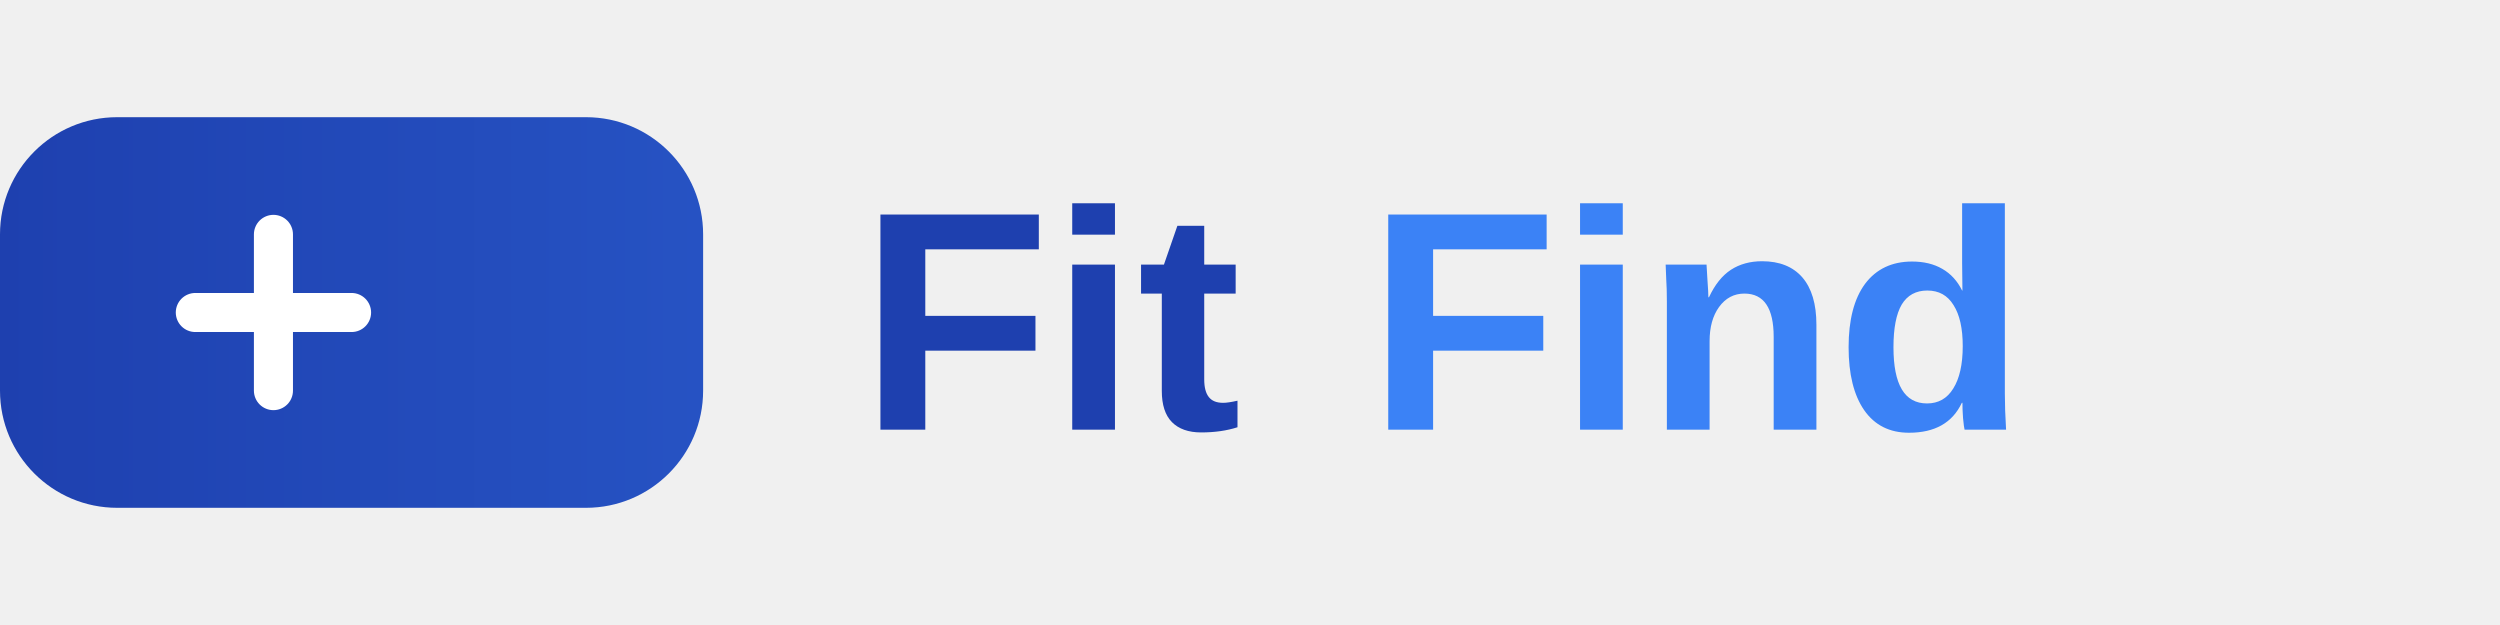
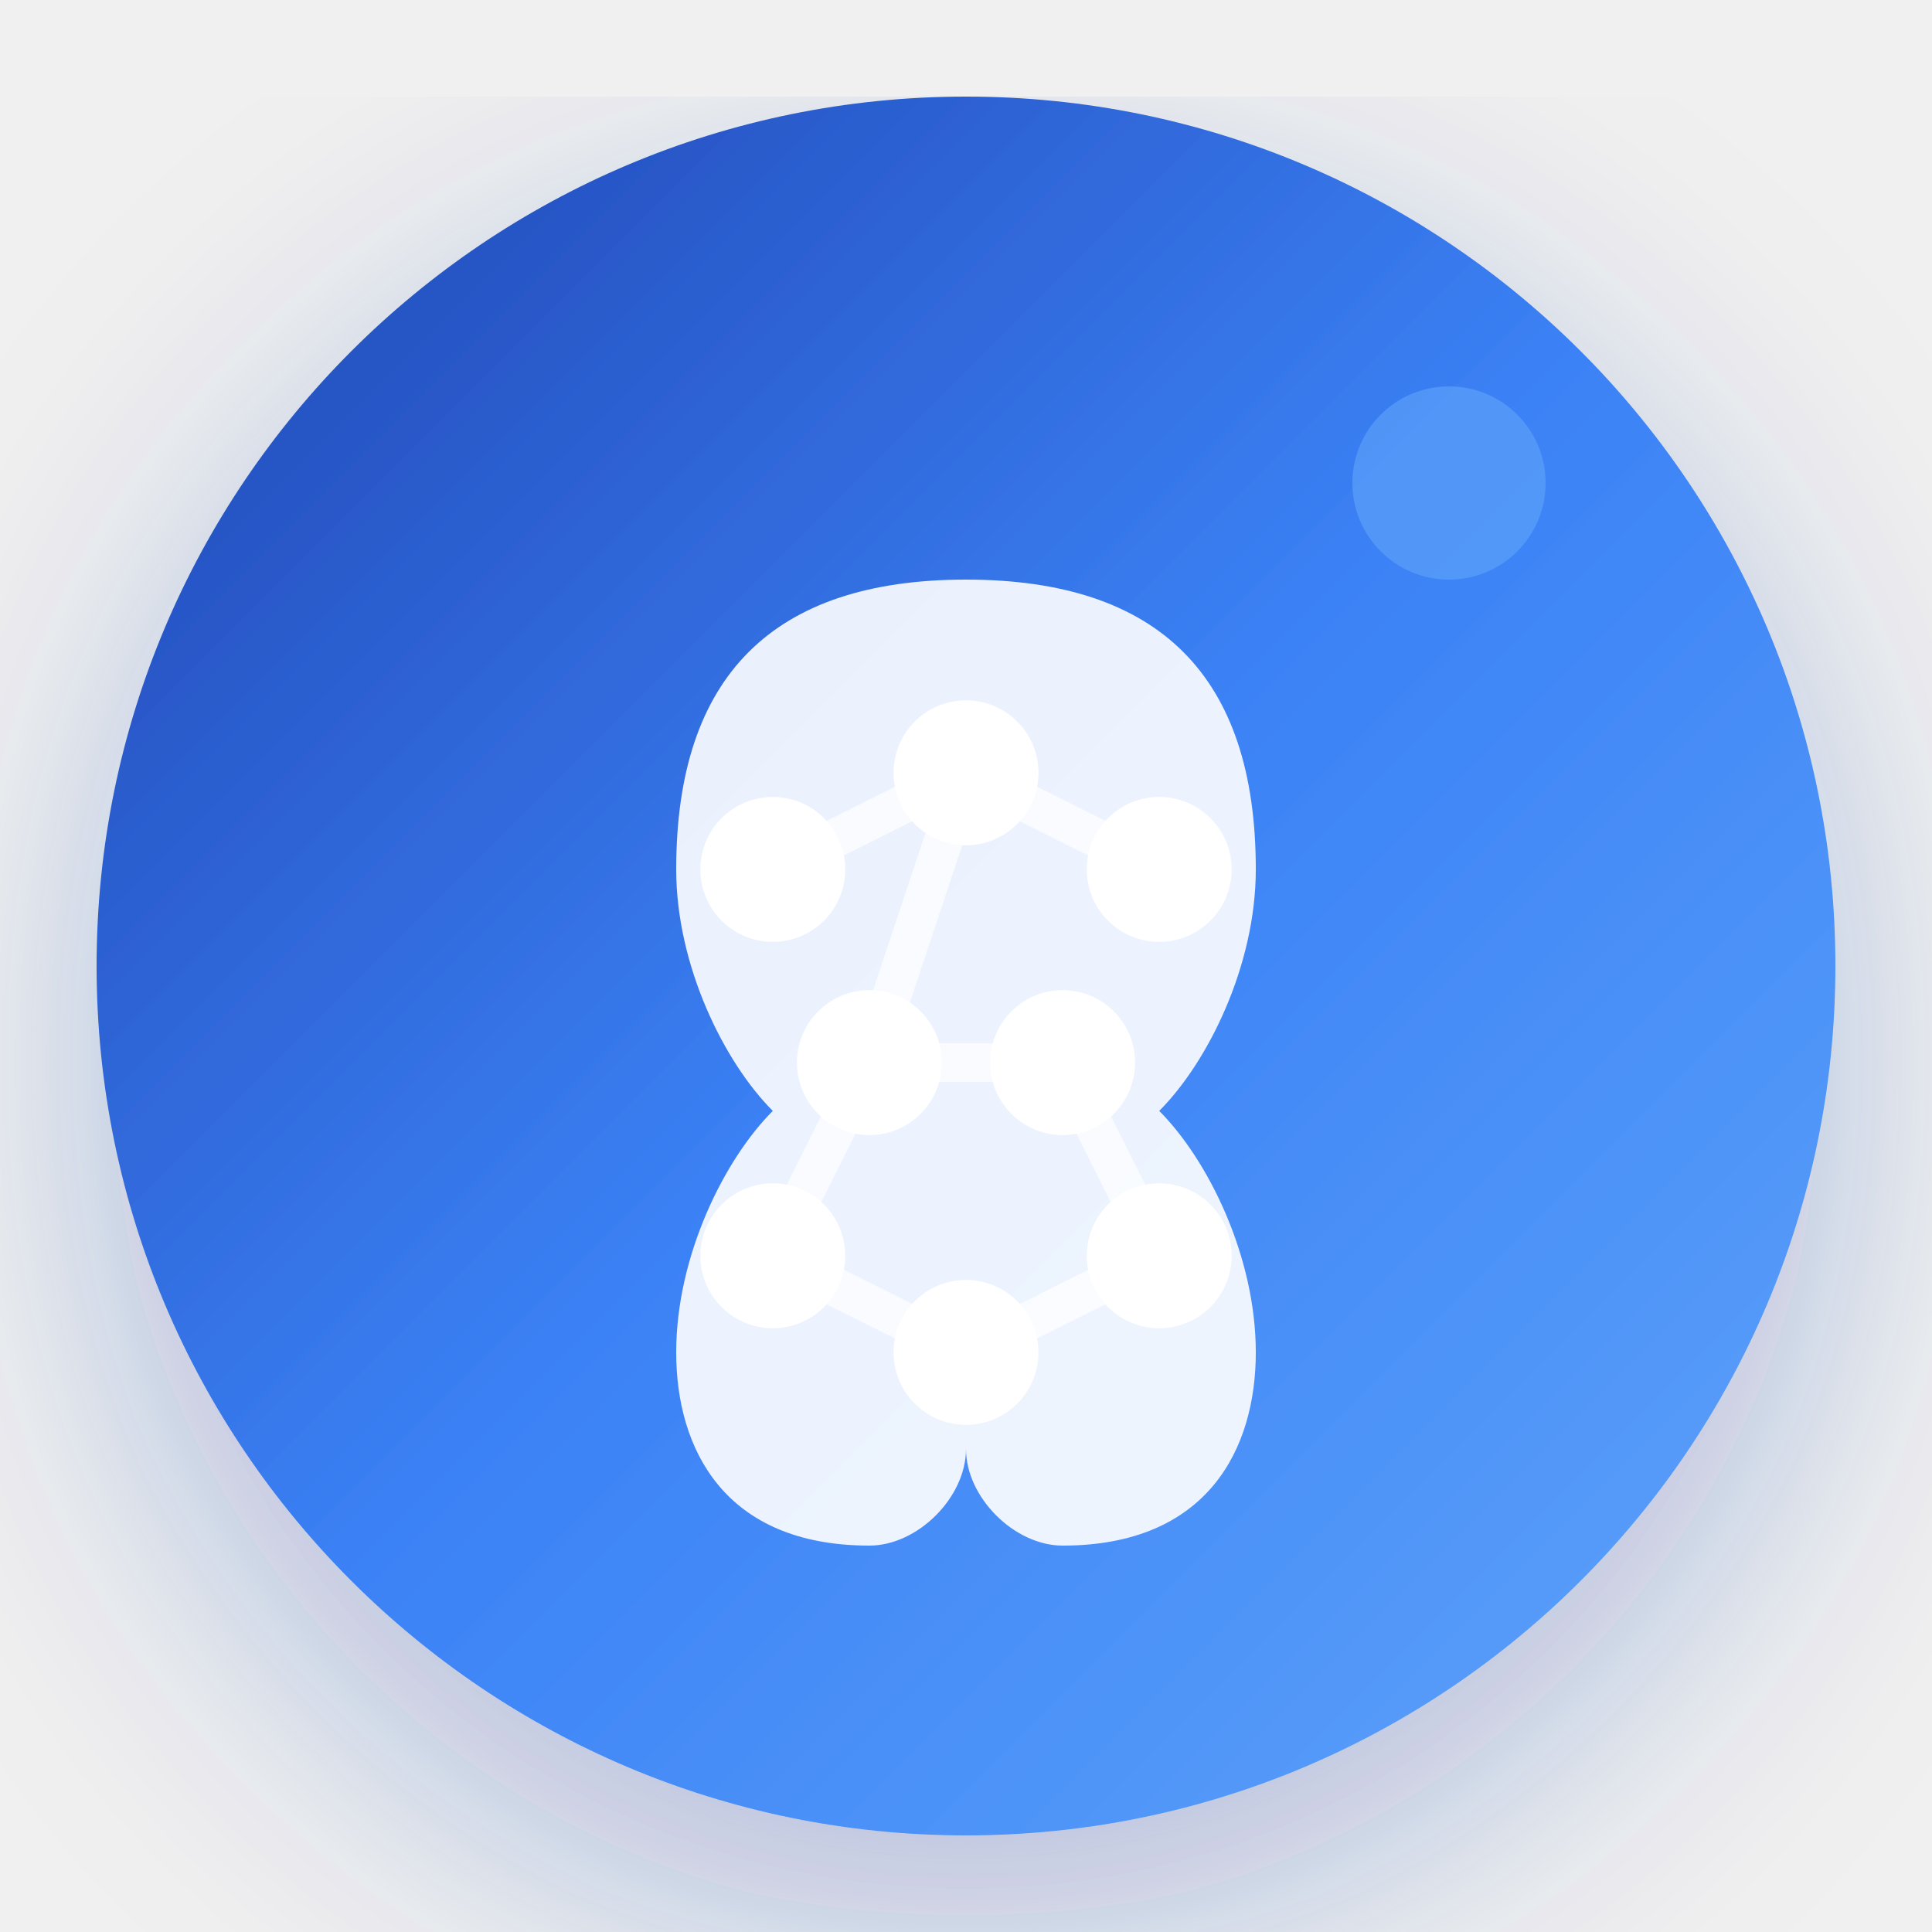
- <svg xmlns="http://www.w3.org/2000/svg" width="128" height="32" viewBox="0 0 128 32" fill="none">
+ <svg xmlns="http://www.w3.org/2000/svg" width="40" height="40" viewBox="0 0 40 40" fill="none">
  <defs>
-     <linearGradient id="g1" x1="0" y1="0" x2="128" y2="0" gradientUnits="userSpaceOnUse">
-       <stop offset="0" stop-color="#1e40af" />
-       <stop offset="1" stop-color="#3b82f6" />
+     <linearGradient id="logoGradient" x1="0%" y1="0%" x2="100%" y2="100%">
+       <stop offset="0%" style="stop-color:#1e40af;stop-opacity:1" />
+       <stop offset="50%" style="stop-color:#3b82f6;stop-opacity:1" />
+       <stop offset="100%" style="stop-color:#60a5fa;stop-opacity:1" />
    </linearGradient>
+     <filter id="shadow" x="-20%" y="-20%" width="140%" height="140%">
+       <feDropShadow dx="0" dy="2" stdDeviation="3" flood-color="#1e40af" flood-opacity="0.3" />
+     </filter>
  </defs>
-   <rect x="0" y="6" rx="6" ry="6" width="36" height="20" fill="url(#g1)" />
-   <path d="M10 16h8M14 12v8" stroke="#fff" stroke-width="2" stroke-linecap="round" />
-   <text x="44" y="22" font-family="Segoe UI, Arial, sans-serif" font-size="16" font-weight="700" fill="#1e40af">Fit</text>
-   <text x="70" y="22" font-family="Segoe UI, Arial, sans-serif" font-size="16" font-weight="700" fill="#3b82f6">Find</text>
+   <circle cx="20" cy="20" r="18" fill="url(#logoGradient)" filter="url(#shadow)" />
+   <g transform="translate(8, 8)">
+     <path d="M12 4C8 4 6 6 6 10C6 12 7 14 8 15C7 16 6 18 6 20C6 22 7 24 10 24C11 24 12 23 12 22C12 23 13 24 14 24C17 24 18 22 18 20C18 18 17 16 16 15C17 14 18 12 18 10C18 6 16 4 12 4Z" fill="white" opacity="0.9" />
+     <circle cx="8" cy="10" r="1.5" fill="white" />
+     <circle cx="12" cy="8" r="1.5" fill="white" />
+     <circle cx="16" cy="10" r="1.5" fill="white" />
+     <circle cx="10" cy="14" r="1.5" fill="white" />
+     <circle cx="14" cy="14" r="1.5" fill="white" />
+     <circle cx="8" cy="18" r="1.5" fill="white" />
+     <circle cx="12" cy="20" r="1.5" fill="white" />
+     <circle cx="16" cy="18" r="1.5" fill="white" />
+     <path d="M8 10L12 8L16 10" stroke="white" stroke-width="0.8" opacity="0.7" />
+     <path d="M12 8L10 14L14 14" stroke="white" stroke-width="0.8" opacity="0.7" />
+     <path d="M10 14L8 18L12 20" stroke="white" stroke-width="0.8" opacity="0.7" />
+     <path d="M14 14L16 18L12 20" stroke="white" stroke-width="0.8" opacity="0.7" />
+   </g>
+   <circle cx="30" cy="10" r="2" fill="#60a5fa" opacity="0.6" />
</svg>
